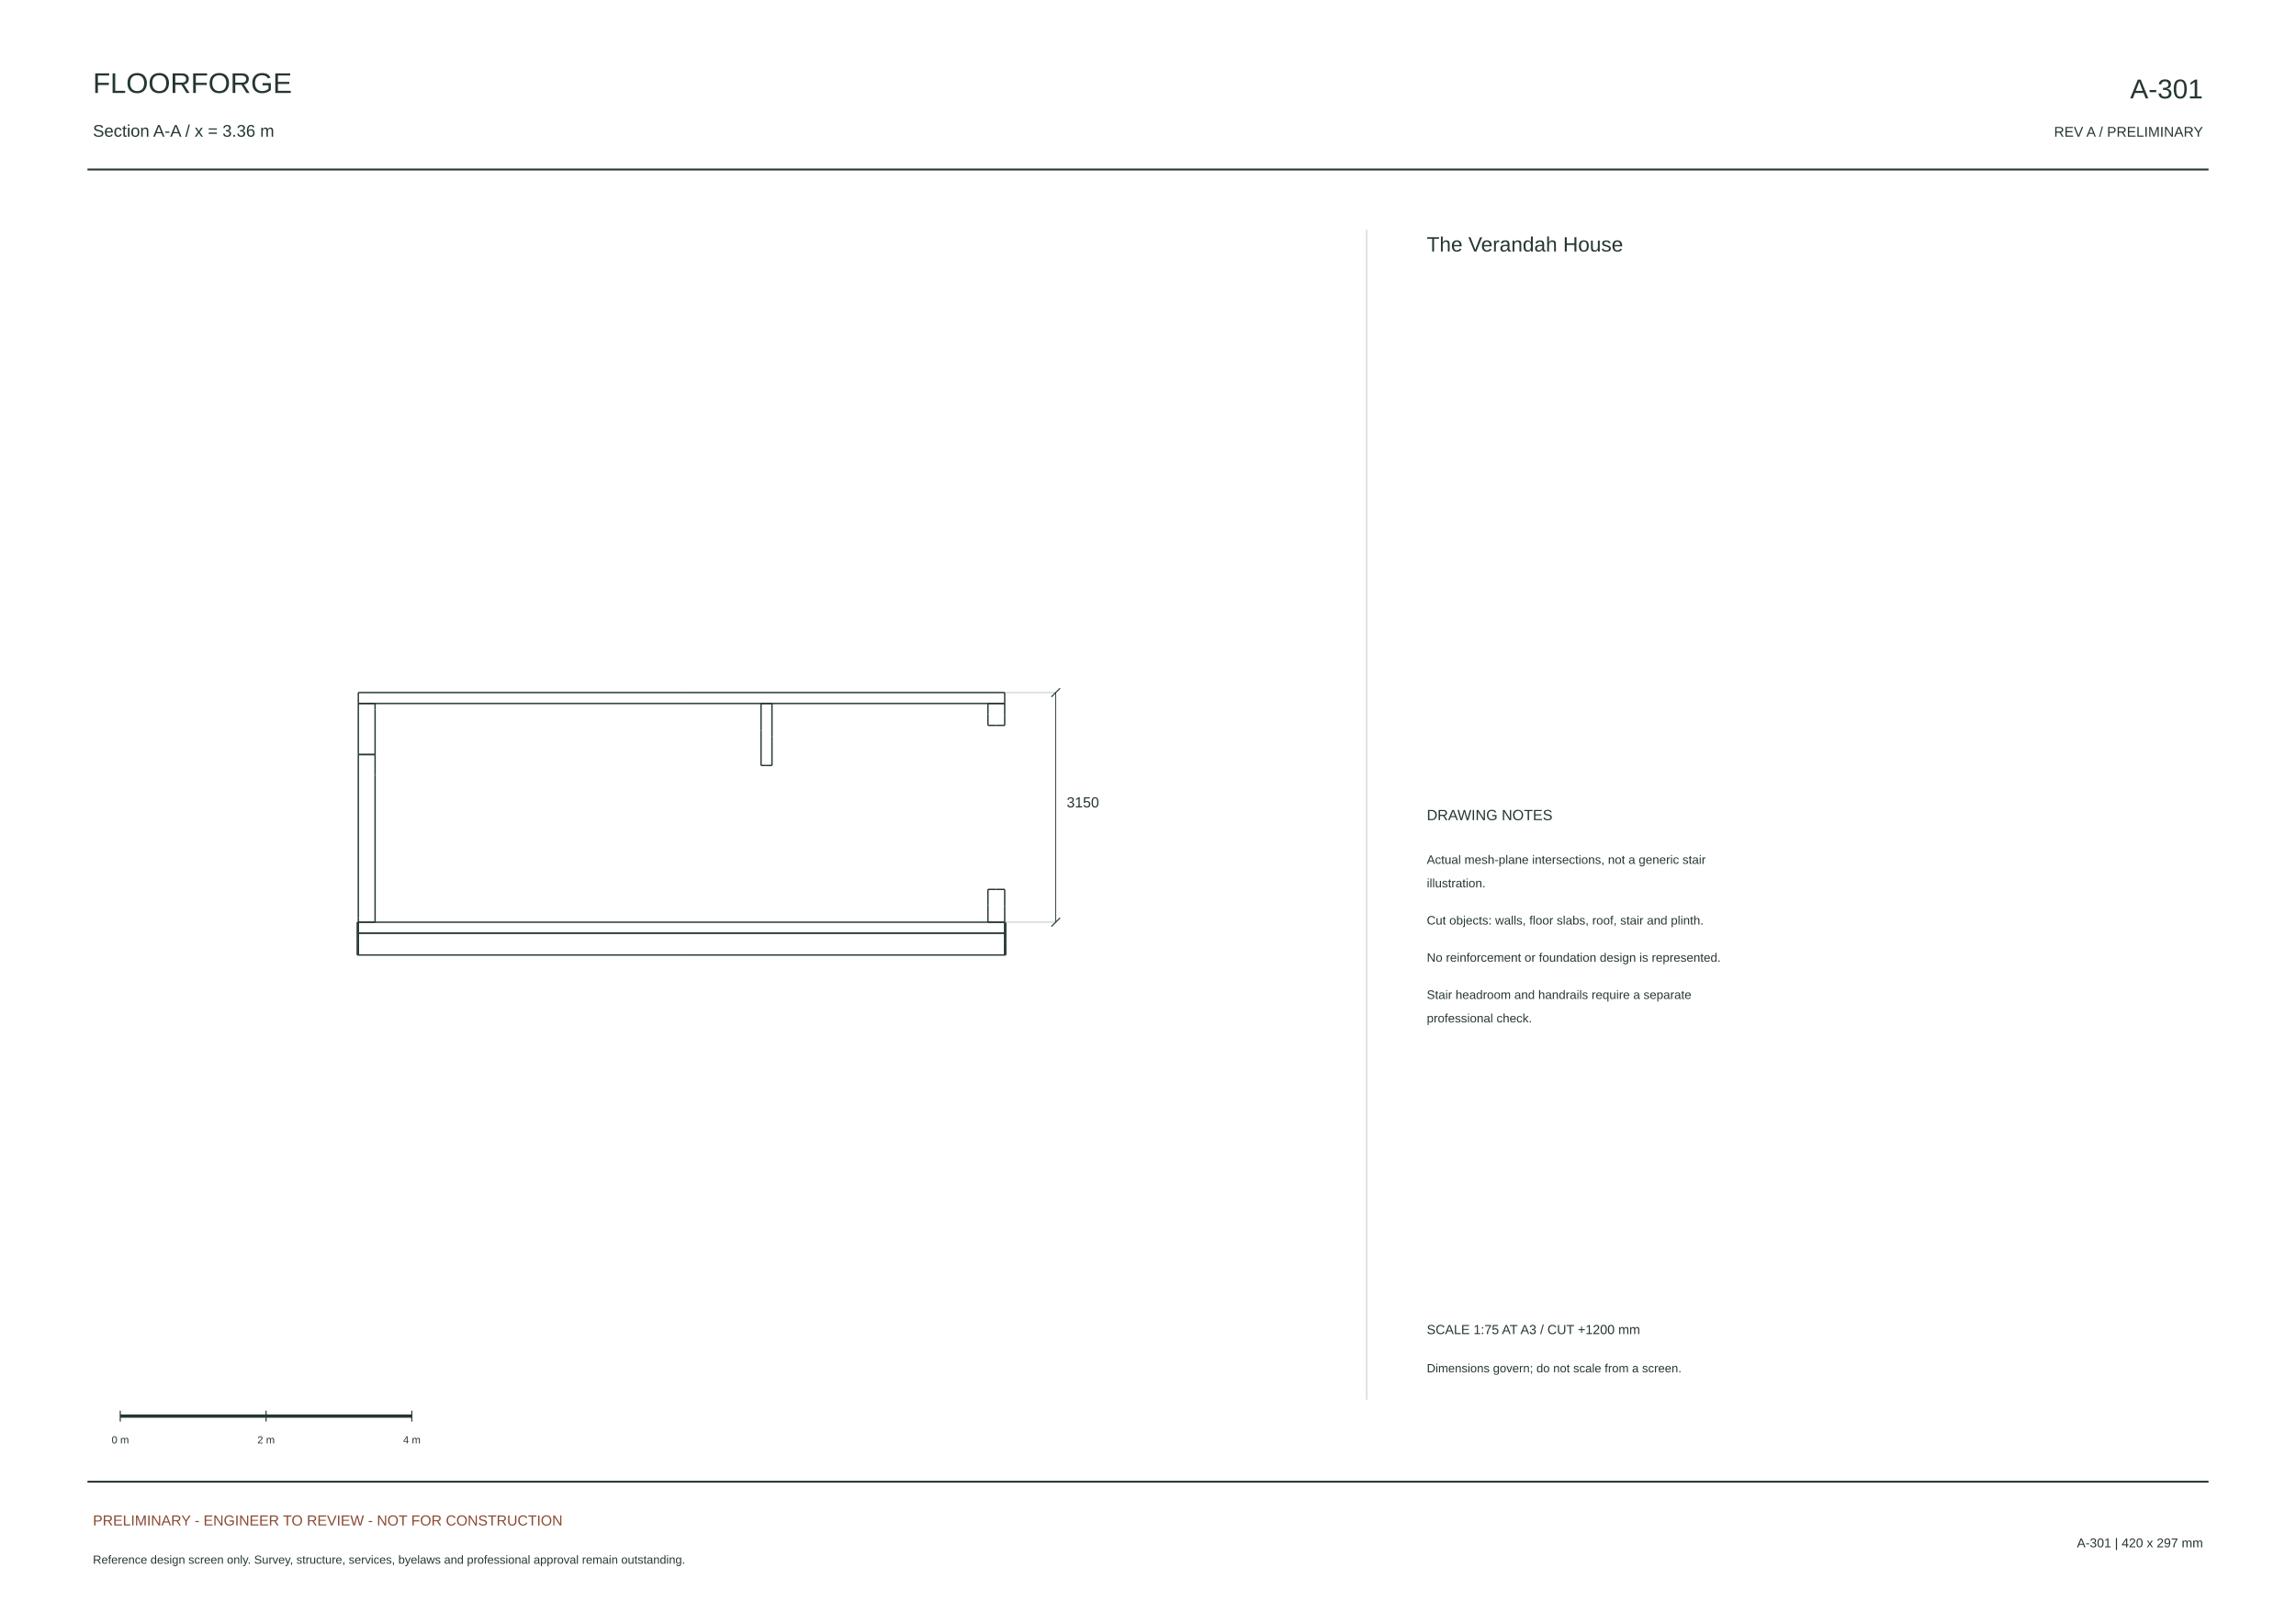
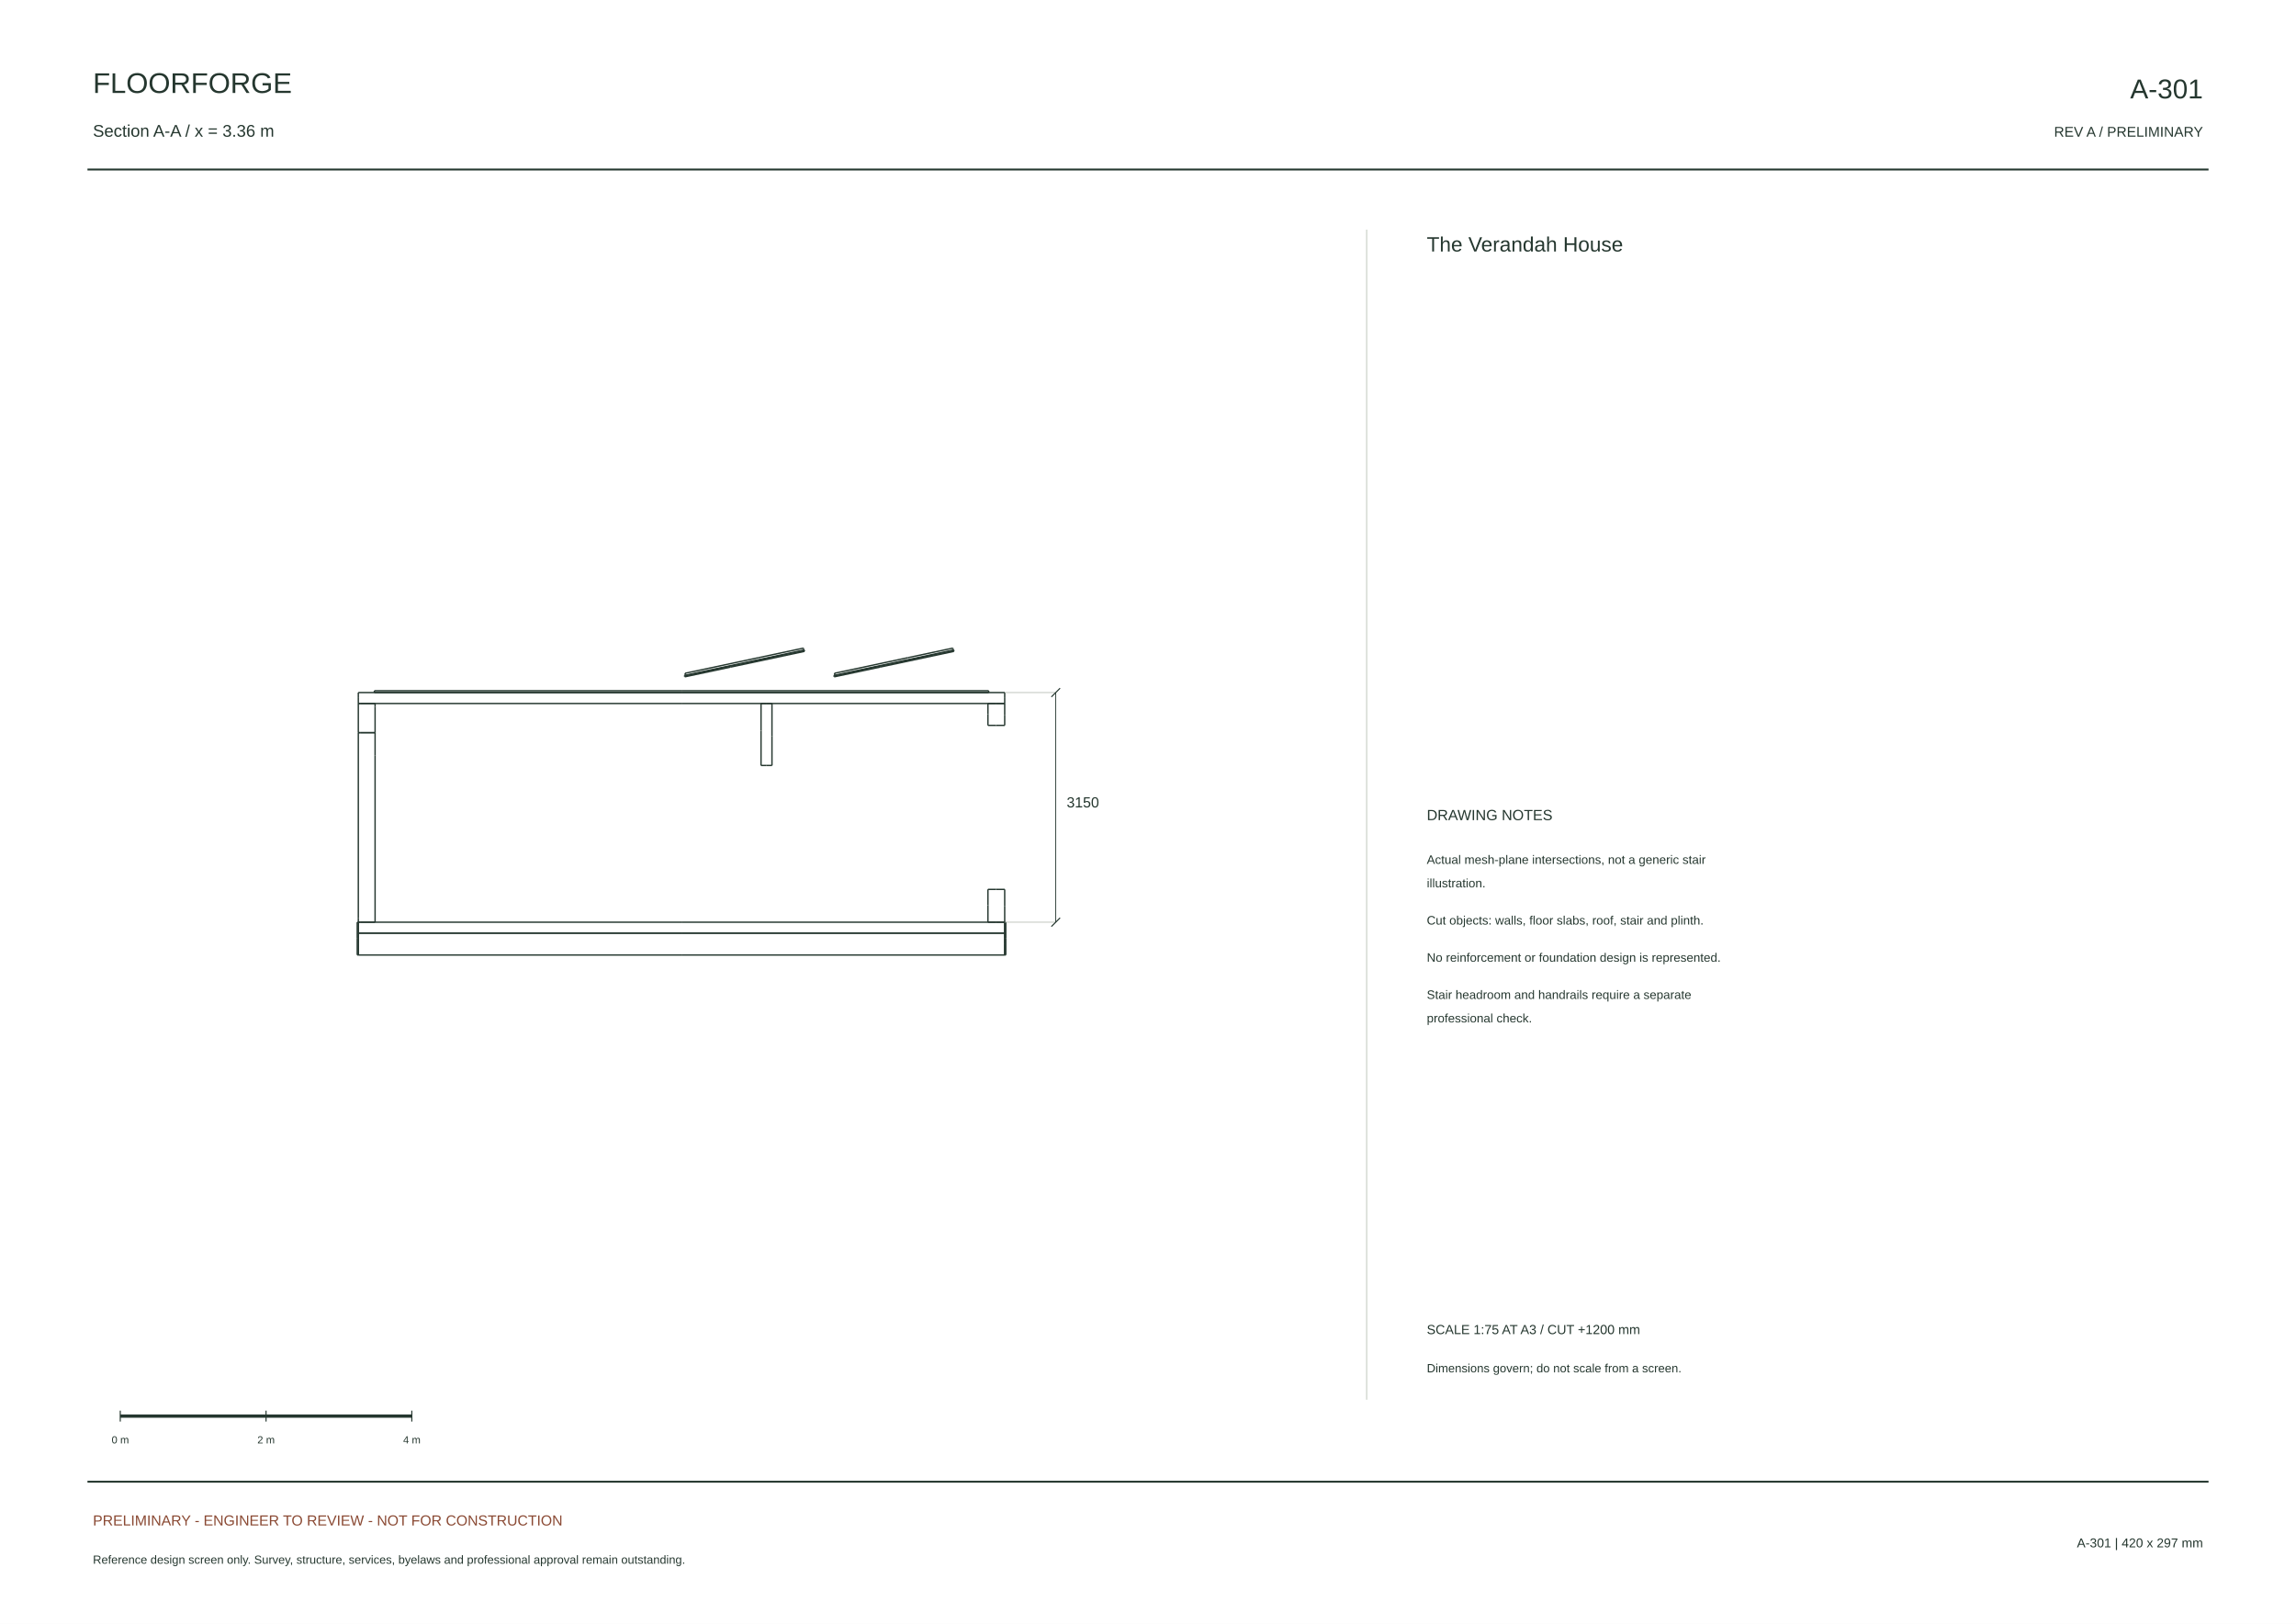
<svg xmlns="http://www.w3.org/2000/svg" width="420mm" height="297mm" viewBox="0 0 420 297">
  <rect width="420" height="297" fill="white" />
  <g font-family="Arial,Helvetica,sans-serif">
    <path d="M 16 31 H 404 M 16 271 H 404" stroke="#25372f" stroke-width=".35" />
    <text x="17" y="17" fill="#25372f" font-size="5.2" text-anchor="start">FLOORFORGE</text>
    <text x="17" y="25" fill="#25372f" font-size="3.1" text-anchor="start">Section A-A / x = 3.36 m</text>
    <text x="403" y="18" fill="#25372f" font-size="5" text-anchor="end">A-301</text>
    <text x="403" y="25" fill="#25372f" font-size="2.6" text-anchor="end">REV A / PRELIMINARY</text>
    <path d="M 124.667 170.667 L 65.547 170.667" fill="none" stroke="#25372f" stroke-width="0.25" />
    <path d="M 65.547 174.667 L 124.667 174.667" fill="none" stroke="#25372f" stroke-width="0.25" />
    <path d="M 124.667 170.667 L 183.787 170.667" fill="none" stroke="#25372f" stroke-width="0.25" />
    <path d="M 183.787 174.667 L 124.667 174.667" fill="none" stroke="#25372f" stroke-width="0.25" />
    <path d="M 183.787 174.667 L 183.787 172.667" fill="none" stroke="#25372f" stroke-width="0.25" />
    <path d="M 183.787 170.667 L 183.787 172.667" fill="none" stroke="#25372f" stroke-width="0.25" />
    <path d="M 65.547 174.667 L 65.547 172.667" fill="none" stroke="#25372f" stroke-width="0.25" />
    <path d="M 65.547 170.667 L 65.547 172.667" fill="none" stroke="#25372f" stroke-width="0.25" />
    <path d="M 65.447 168.667 L 65.347 168.667" fill="none" stroke="#25372f" stroke-width="0.25" />
    <path d="M 65.347 174.667 L 65.447 174.667" fill="none" stroke="#25372f" stroke-width="0.25" />
    <path d="M 183.987 168.667 L 183.886 168.667" fill="none" stroke="#25372f" stroke-width="0.25" />
    <path d="M 183.886 174.667 L 183.987 174.667" fill="none" stroke="#25372f" stroke-width="0.25" />
    <path d="M 65.447 168.667 L 65.547 168.667" fill="none" stroke="#25372f" stroke-width="0.25" />
    <path d="M 65.547 174.667 L 65.447 174.667" fill="none" stroke="#25372f" stroke-width="0.25" />
    <path d="M 183.787 168.667 L 183.886 168.667" fill="none" stroke="#25372f" stroke-width="0.25" />
    <path d="M 183.886 174.667 L 183.787 174.667" fill="none" stroke="#25372f" stroke-width="0.25" />
    <path d="M 183.987 171.667 L 183.987 174.667" fill="none" stroke="#25372f" stroke-width="0.25" />
    <path d="M 183.987 171.667 L 183.987 168.667" fill="none" stroke="#25372f" stroke-width="0.25" />
    <path d="M 65.347 171.667 L 65.347 174.667" fill="none" stroke="#25372f" stroke-width="0.25" />
    <path d="M 65.347 171.667 L 65.347 168.667" fill="none" stroke="#25372f" stroke-width="0.25" />
    <path d="M 183.787 171.667 L 183.787 174.667" fill="none" stroke="#25372f" stroke-width="0.25" />
    <path d="M 183.787 171.667 L 183.787 168.667" fill="none" stroke="#25372f" stroke-width="0.25" />
    <path d="M 65.547 171.667 L 65.547 174.667" fill="none" stroke="#25372f" stroke-width="0.25" />
    <path d="M 65.547 171.667 L 65.547 168.667" fill="none" stroke="#25372f" stroke-width="0.25" />
    <path d="M 124.667 168.667 L 65.547 168.667" fill="none" stroke="#25372f" stroke-width="0.25" />
    <path d="M 65.547 170.667 L 124.667 170.667" fill="none" stroke="#25372f" stroke-width="0.25" />
    <path d="M 124.667 168.667 L 183.787 168.667" fill="none" stroke="#25372f" stroke-width="0.25" />
    <path d="M 183.787 170.667 L 124.667 170.667" fill="none" stroke="#25372f" stroke-width="0.25" />
    <path d="M 183.787 170.667 L 183.787 169.667" fill="none" stroke="#25372f" stroke-width="0.25" />
    <path d="M 183.787 168.667 L 183.787 169.667" fill="none" stroke="#25372f" stroke-width="0.25" />
    <path d="M 65.547 170.667 L 65.547 169.667" fill="none" stroke="#25372f" stroke-width="0.25" />
    <path d="M 65.547 168.667 L 65.547 169.667" fill="none" stroke="#25372f" stroke-width="0.25" />
    <path d="M 124.667 126.667 L 65.547 126.667" fill="none" stroke="#25372f" stroke-width="0.25" />
    <path d="M 65.547 128.667 L 124.667 128.667" fill="none" stroke="#25372f" stroke-width="0.25" />
    <path d="M 124.667 126.667 L 183.787 126.667" fill="none" stroke="#25372f" stroke-width="0.25" />
    <path d="M 183.787 128.667 L 124.667 128.667" fill="none" stroke="#25372f" stroke-width="0.25" />
    <path d="M 183.787 128.667 L 183.787 127.667" fill="none" stroke="#25372f" stroke-width="0.25" />
    <path d="M 183.787 126.667 L 183.787 127.667" fill="none" stroke="#25372f" stroke-width="0.25" />
    <path d="M 65.547 128.667 L 65.547 127.667" fill="none" stroke="#25372f" stroke-width="0.25" />
    <path d="M 65.547 126.667 L 65.547 127.667" fill="none" stroke="#25372f" stroke-width="0.25" />
-     <path d="M 65.92 138 L 68.613 138" fill="none" stroke="#25372f" stroke-width="0.25" />
+     <path d="M 180.853 126.333 L 124.667 126.333" fill="none" stroke="#25372f" stroke-width="0.25" />
+     <path d="M 124.667 126.667 L 180.853 126.667" fill="none" stroke="#25372f" stroke-width="0.25" />
+     <path d="M 68.48 126.333 L 124.667 126.333" fill="none" stroke="#25372f" stroke-width="0.25" />
+     <path d="M 124.667 126.667 L 68.48 126.667" fill="none" stroke="#25372f" stroke-width="0.25" />
+     <path d="M 180.853 126.5 L 180.853 126.667" fill="none" stroke="#25372f" stroke-width="0.25" />
+     <path d="M 180.853 126.5 L 180.853 126.333" fill="none" stroke="#25372f" stroke-width="0.25" />
+     <path d="M 68.48 126.5 L 68.48 126.667" fill="none" stroke="#25372f" stroke-width="0.25" />
+     <path d="M 68.48 126.5 L 68.48 126.333" fill="none" stroke="#25372f" stroke-width="0.25" />
+     <path d="M 152.707 123.422 L 152.744 123.596" fill="none" stroke="#25372f" stroke-width="0.25" />
+     <path d="M 152.744 123.596 L 160.971 121.847" fill="none" stroke="#25372f" stroke-width="0.25" />
+     <path d="M 174.296 118.537 L 166.069 120.286" fill="none" stroke="#25372f" stroke-width="0.25" />
+     <path d="M 152.707 123.422 L 152.647 123.139" fill="none" stroke="#25372f" stroke-width="0.25" />
+     <path d="M 152.647 123.139 L 166.069 120.286" fill="none" stroke="#25372f" stroke-width="0.25" />
+     <path d="M 174.333 118.711 L 174.296 118.537" fill="none" stroke="#25372f" stroke-width="0.25" />
+     <path d="M 174.393 118.994 L 160.971 121.847" fill="none" stroke="#25372f" stroke-width="0.25" />
+     <path d="M 174.333 118.711 L 174.393 118.994" fill="none" stroke="#25372f" stroke-width="0.25" />
+     <path d="M 152.571 123.693 L 152.593 123.792" fill="none" stroke="#25372f" stroke-width="0.25" />
+     <path d="M 152.593 123.792 L 160.97 122.012" fill="none" stroke="#25372f" stroke-width="0.25" />
+     <path d="M 174.447 118.874 L 166.07 120.655" fill="none" stroke="#25372f" stroke-width="0.25" />
+     <path d="M 152.571 123.693 L 152.537 123.531" fill="none" stroke="#25372f" stroke-width="0.25" />
+     <path d="M 152.537 123.531 L 166.07 120.655" fill="none" stroke="#25372f" stroke-width="0.25" />
+     <path d="M 174.469 118.974 L 174.447 118.874" fill="none" stroke="#25372f" stroke-width="0.25" />
+     <path d="M 174.503 119.135 L 160.97 122.012" fill="none" stroke="#25372f" stroke-width="0.25" />
+     <path d="M 174.469 118.974 L 174.503 119.135" fill="none" stroke="#25372f" stroke-width="0.25" />
+     <path d="M 125.374 123.422 L 125.41 123.596" fill="none" stroke="#25372f" stroke-width="0.25" />
+     <path d="M 125.41 123.596 L 133.637 121.847" fill="none" stroke="#25372f" stroke-width="0.25" />
+     <path d="M 146.963 118.537 L 138.736 120.286" fill="none" stroke="#25372f" stroke-width="0.25" />
+     <path d="M 125.374 123.422 L 125.313 123.139" fill="none" stroke="#25372f" stroke-width="0.25" />
+     <path d="M 125.313 123.139 L 138.736 120.286" fill="none" stroke="#25372f" stroke-width="0.25" />
+     <path d="M 147 118.711 L 146.963 118.537" fill="none" stroke="#25372f" stroke-width="0.25" />
+     <path d="M 147.06 118.994 L 133.637 121.847" fill="none" stroke="#25372f" stroke-width="0.25" />
+     <path d="M 147 118.711 L 147.06 118.994" fill="none" stroke="#25372f" stroke-width="0.25" />
+     <path d="M 125.238 123.693 L 125.259 123.792" fill="none" stroke="#25372f" stroke-width="0.25" />
+     <path d="M 125.259 123.792 L 133.637 122.012" fill="none" stroke="#25372f" stroke-width="0.25" />
+     <path d="M 147.114 118.874 L 138.737 120.655" fill="none" stroke="#25372f" stroke-width="0.25" />
+     <path d="M 125.238 123.693 L 125.204 123.531" fill="none" stroke="#25372f" stroke-width="0.25" />
+     <path d="M 125.204 123.531 L 138.737 120.655" fill="none" stroke="#25372f" stroke-width="0.25" />
+     <path d="M 147.135 118.974 L 147.114 118.874" fill="none" stroke="#25372f" stroke-width="0.25" />
+     <path d="M 147.17 119.135 L 133.637 122.012" fill="none" stroke="#25372f" stroke-width="0.25" />
+     <path d="M 147.135 118.974 L 147.17 119.135" fill="none" stroke="#25372f" stroke-width="0.25" />
+     <path d="M 65.92 134 L 68.613 134" fill="none" stroke="#25372f" stroke-width="0.25" />
    <path d="M 68.613 168.667 L 65.92 168.667" fill="none" stroke="#25372f" stroke-width="0.25" />
-     <path d="M 65.92 138 L 65.547 138" fill="none" stroke="#25372f" stroke-width="0.25" />
+     <path d="M 65.92 134 L 65.547 134" fill="none" stroke="#25372f" stroke-width="0.25" />
    <path d="M 65.547 168.667 L 65.92 168.667" fill="none" stroke="#25372f" stroke-width="0.25" />
-     <path d="M 68.613 141.733 L 68.613 168.667" fill="none" stroke="#25372f" stroke-width="0.25" />
-     <path d="M 68.613 141.733 L 68.613 138" fill="none" stroke="#25372f" stroke-width="0.25" />
-     <path d="M 65.547 167.956 L 65.547 168.667" fill="none" stroke="#25372f" stroke-width="0.25" />
-     <path d="M 65.547 167.956 L 65.547 138" fill="none" stroke="#25372f" stroke-width="0.25" />
+     <path d="M 68.613 138.22 L 68.613 168.667" fill="none" stroke="#25372f" stroke-width="0.25" />
+     <path d="M 68.613 138.22 L 68.613 134" fill="none" stroke="#25372f" stroke-width="0.25" />
+     <path d="M 65.547 167.864 L 65.547 168.667" fill="none" stroke="#25372f" stroke-width="0.25" />
+     <path d="M 65.547 167.864 L 65.547 134" fill="none" stroke="#25372f" stroke-width="0.25" />
    <path d="M 65.92 128.667 L 68.613 128.667" fill="none" stroke="#25372f" stroke-width="0.25" />
-     <path d="M 68.613 138 L 65.92 138" fill="none" stroke="#25372f" stroke-width="0.25" />
+     <path d="M 68.613 134 L 65.92 134" fill="none" stroke="#25372f" stroke-width="0.25" />
    <path d="M 65.92 128.667 L 65.547 128.667" fill="none" stroke="#25372f" stroke-width="0.25" />
-     <path d="M 65.547 138 L 65.92 138" fill="none" stroke="#25372f" stroke-width="0.25" />
-     <path d="M 65.547 137.917 L 65.547 138" fill="none" stroke="#25372f" stroke-width="0.25" />
-     <path d="M 65.547 137.917 L 65.547 128.667" fill="none" stroke="#25372f" stroke-width="0.25" />
-     <path d="M 68.613 129.803 L 68.613 138" fill="none" stroke="#25372f" stroke-width="0.25" />
-     <path d="M 68.613 129.803 L 68.613 128.667" fill="none" stroke="#25372f" stroke-width="0.25" />
+     <path d="M 65.547 134 L 65.92 134" fill="none" stroke="#25372f" stroke-width="0.25" />
+     <path d="M 65.547 133.953 L 65.547 134" fill="none" stroke="#25372f" stroke-width="0.25" />
+     <path d="M 65.547 133.953 L 65.547 128.667" fill="none" stroke="#25372f" stroke-width="0.25" />
+     <path d="M 68.613 129.316 L 68.613 134" fill="none" stroke="#25372f" stroke-width="0.25" />
+     <path d="M 68.613 129.316 L 68.613 128.667" fill="none" stroke="#25372f" stroke-width="0.25" />
    <path d="M 180.72 162.667 L 182.199 162.667" fill="none" stroke="#25372f" stroke-width="0.25" />
    <path d="M 182.199 168.667 L 180.72 168.667" fill="none" stroke="#25372f" stroke-width="0.25" />
    <path d="M 183.787 162.667 L 182.199 162.667" fill="none" stroke="#25372f" stroke-width="0.25" />
    <path d="M 182.199 168.667 L 183.787 168.667" fill="none" stroke="#25372f" stroke-width="0.25" />
    <path d="M 180.72 165.56 L 180.72 168.667" fill="none" stroke="#25372f" stroke-width="0.25" />
    <path d="M 180.72 165.56 L 180.72 162.667" fill="none" stroke="#25372f" stroke-width="0.25" />
    <path d="M 183.787 165.773 L 183.787 168.667" fill="none" stroke="#25372f" stroke-width="0.25" />
    <path d="M 183.787 165.773 L 183.787 162.667" fill="none" stroke="#25372f" stroke-width="0.25" />
    <path d="M 180.72 128.667 L 182.199 128.667" fill="none" stroke="#25372f" stroke-width="0.25" />
    <path d="M 182.199 132.667 L 180.72 132.667" fill="none" stroke="#25372f" stroke-width="0.25" />
    <path d="M 183.787 128.667 L 182.199 128.667" fill="none" stroke="#25372f" stroke-width="0.25" />
    <path d="M 182.199 132.667 L 183.787 132.667" fill="none" stroke="#25372f" stroke-width="0.25" />
    <path d="M 180.72 130.596 L 180.72 132.667" fill="none" stroke="#25372f" stroke-width="0.25" />
    <path d="M 180.72 130.596 L 180.72 128.667" fill="none" stroke="#25372f" stroke-width="0.25" />
    <path d="M 183.787 130.738 L 183.787 132.667" fill="none" stroke="#25372f" stroke-width="0.25" />
    <path d="M 183.787 130.738 L 183.787 128.667" fill="none" stroke="#25372f" stroke-width="0.25" />
    <path d="M 141.213 128.667 L 140.149 128.667" fill="none" stroke="#25372f" stroke-width="0.25" />
    <path d="M 140.149 140 L 141.213 140" fill="none" stroke="#25372f" stroke-width="0.25" />
    <path d="M 139.213 128.667 L 140.149 128.667" fill="none" stroke="#25372f" stroke-width="0.25" />
    <path d="M 140.149 140 L 139.213 140" fill="none" stroke="#25372f" stroke-width="0.25" />
    <path d="M 139.213 133.653 L 139.213 140" fill="none" stroke="#25372f" stroke-width="0.25" />
    <path d="M 139.213 133.653 L 139.213 128.667" fill="none" stroke="#25372f" stroke-width="0.25" />
    <path d="M 141.213 134.695 L 141.213 140" fill="none" stroke="#25372f" stroke-width="0.25" />
    <path d="M 141.213 134.695 L 141.213 128.667" fill="none" stroke="#25372f" stroke-width="0.25" />
    <path d="M 183.787 168.667 L 193.12 168.667" fill="none" stroke="#a8afa4" stroke-width="0.12" />
    <path d="M 183.787 126.667 L 193.12 126.667" fill="none" stroke="#a8afa4" stroke-width="0.12" />
    <path d="M 193.12 168.667 L 193.12 126.667" fill="none" stroke="#25372f" stroke-width="0.15" />
    <path d="M 192.32 169.467 L 193.92 167.867" fill="none" stroke="#25372f" stroke-width="0.2" />
    <path d="M 192.32 127.467 L 193.92 125.867" fill="none" stroke="#25372f" stroke-width="0.2" />
    <text x="195.12" y="147.667" fill="#25372f" font-size="2.667" text-anchor="start">3150</text>
    <path d="M 250 42 V 256" stroke="#c9d0c7" stroke-width=".2" />
    <text x="261" y="46" fill="#25372f" font-size="3.8" text-anchor="start">The Verandah House</text>
    <text x="261" y="150" fill="#25372f" font-size="2.7" text-anchor="start">DRAWING NOTES</text>
    <text x="261" y="158" fill="#25372f" font-size="2.25" text-anchor="start">Actual mesh-plane intersections, not a generic stair</text>
    <text x="261" y="162.3" fill="#25372f" font-size="2.25" text-anchor="start">illustration.</text>
    <text x="261" y="169.1" fill="#25372f" font-size="2.25" text-anchor="start">Cut objects: walls, floor slabs, roof, stair and plinth.</text>
    <text x="261" y="175.9" fill="#25372f" font-size="2.25" text-anchor="start">No reinforcement or foundation design is represented.</text>
    <text x="261" y="182.7" fill="#25372f" font-size="2.25" text-anchor="start">Stair headroom and handrails require a separate</text>
    <text x="261" y="187" fill="#25372f" font-size="2.25" text-anchor="start">professional check.</text>
    <text x="261" y="244" fill="#25372f" font-size="2.4" text-anchor="start">SCALE 1:75 AT A3 / CUT +1200 mm</text>
    <text x="261" y="251" fill="#25372f" font-size="2.2" text-anchor="start">Dimensions govern; do not scale from a screen.</text>
    <path d="M 22 259 H 75.333" stroke="#25372f" stroke-width=".6" />
    <path d="M 22.0 258 V 260" stroke="#25372f" stroke-width=".2" />
    <text x="22" y="264" fill="#25372f" font-size="1.9" text-anchor="middle">0 m</text>
    <path d="M 48.667 258 V 260" stroke="#25372f" stroke-width=".2" />
    <text x="48.667" y="264" fill="#25372f" font-size="1.9" text-anchor="middle">2 m</text>
    <path d="M 75.333 258 V 260" stroke="#25372f" stroke-width=".2" />
    <text x="75.333" y="264" fill="#25372f" font-size="1.9" text-anchor="middle">4 m</text>
    <text x="17" y="279" fill="#8a4933" font-size="2.65" text-anchor="start">PRELIMINARY - ENGINEER TO REVIEW - NOT FOR CONSTRUCTION</text>
    <text x="17" y="286" fill="#25372f" font-size="2.15" text-anchor="start">Reference design screen only. Survey, structure, services, byelaws and professional approval remain outstanding.</text>
    <text x="403" y="283" fill="#25372f" font-size="2.35" text-anchor="end">A-301  |  420 x 297 mm</text>
  </g>
</svg>
